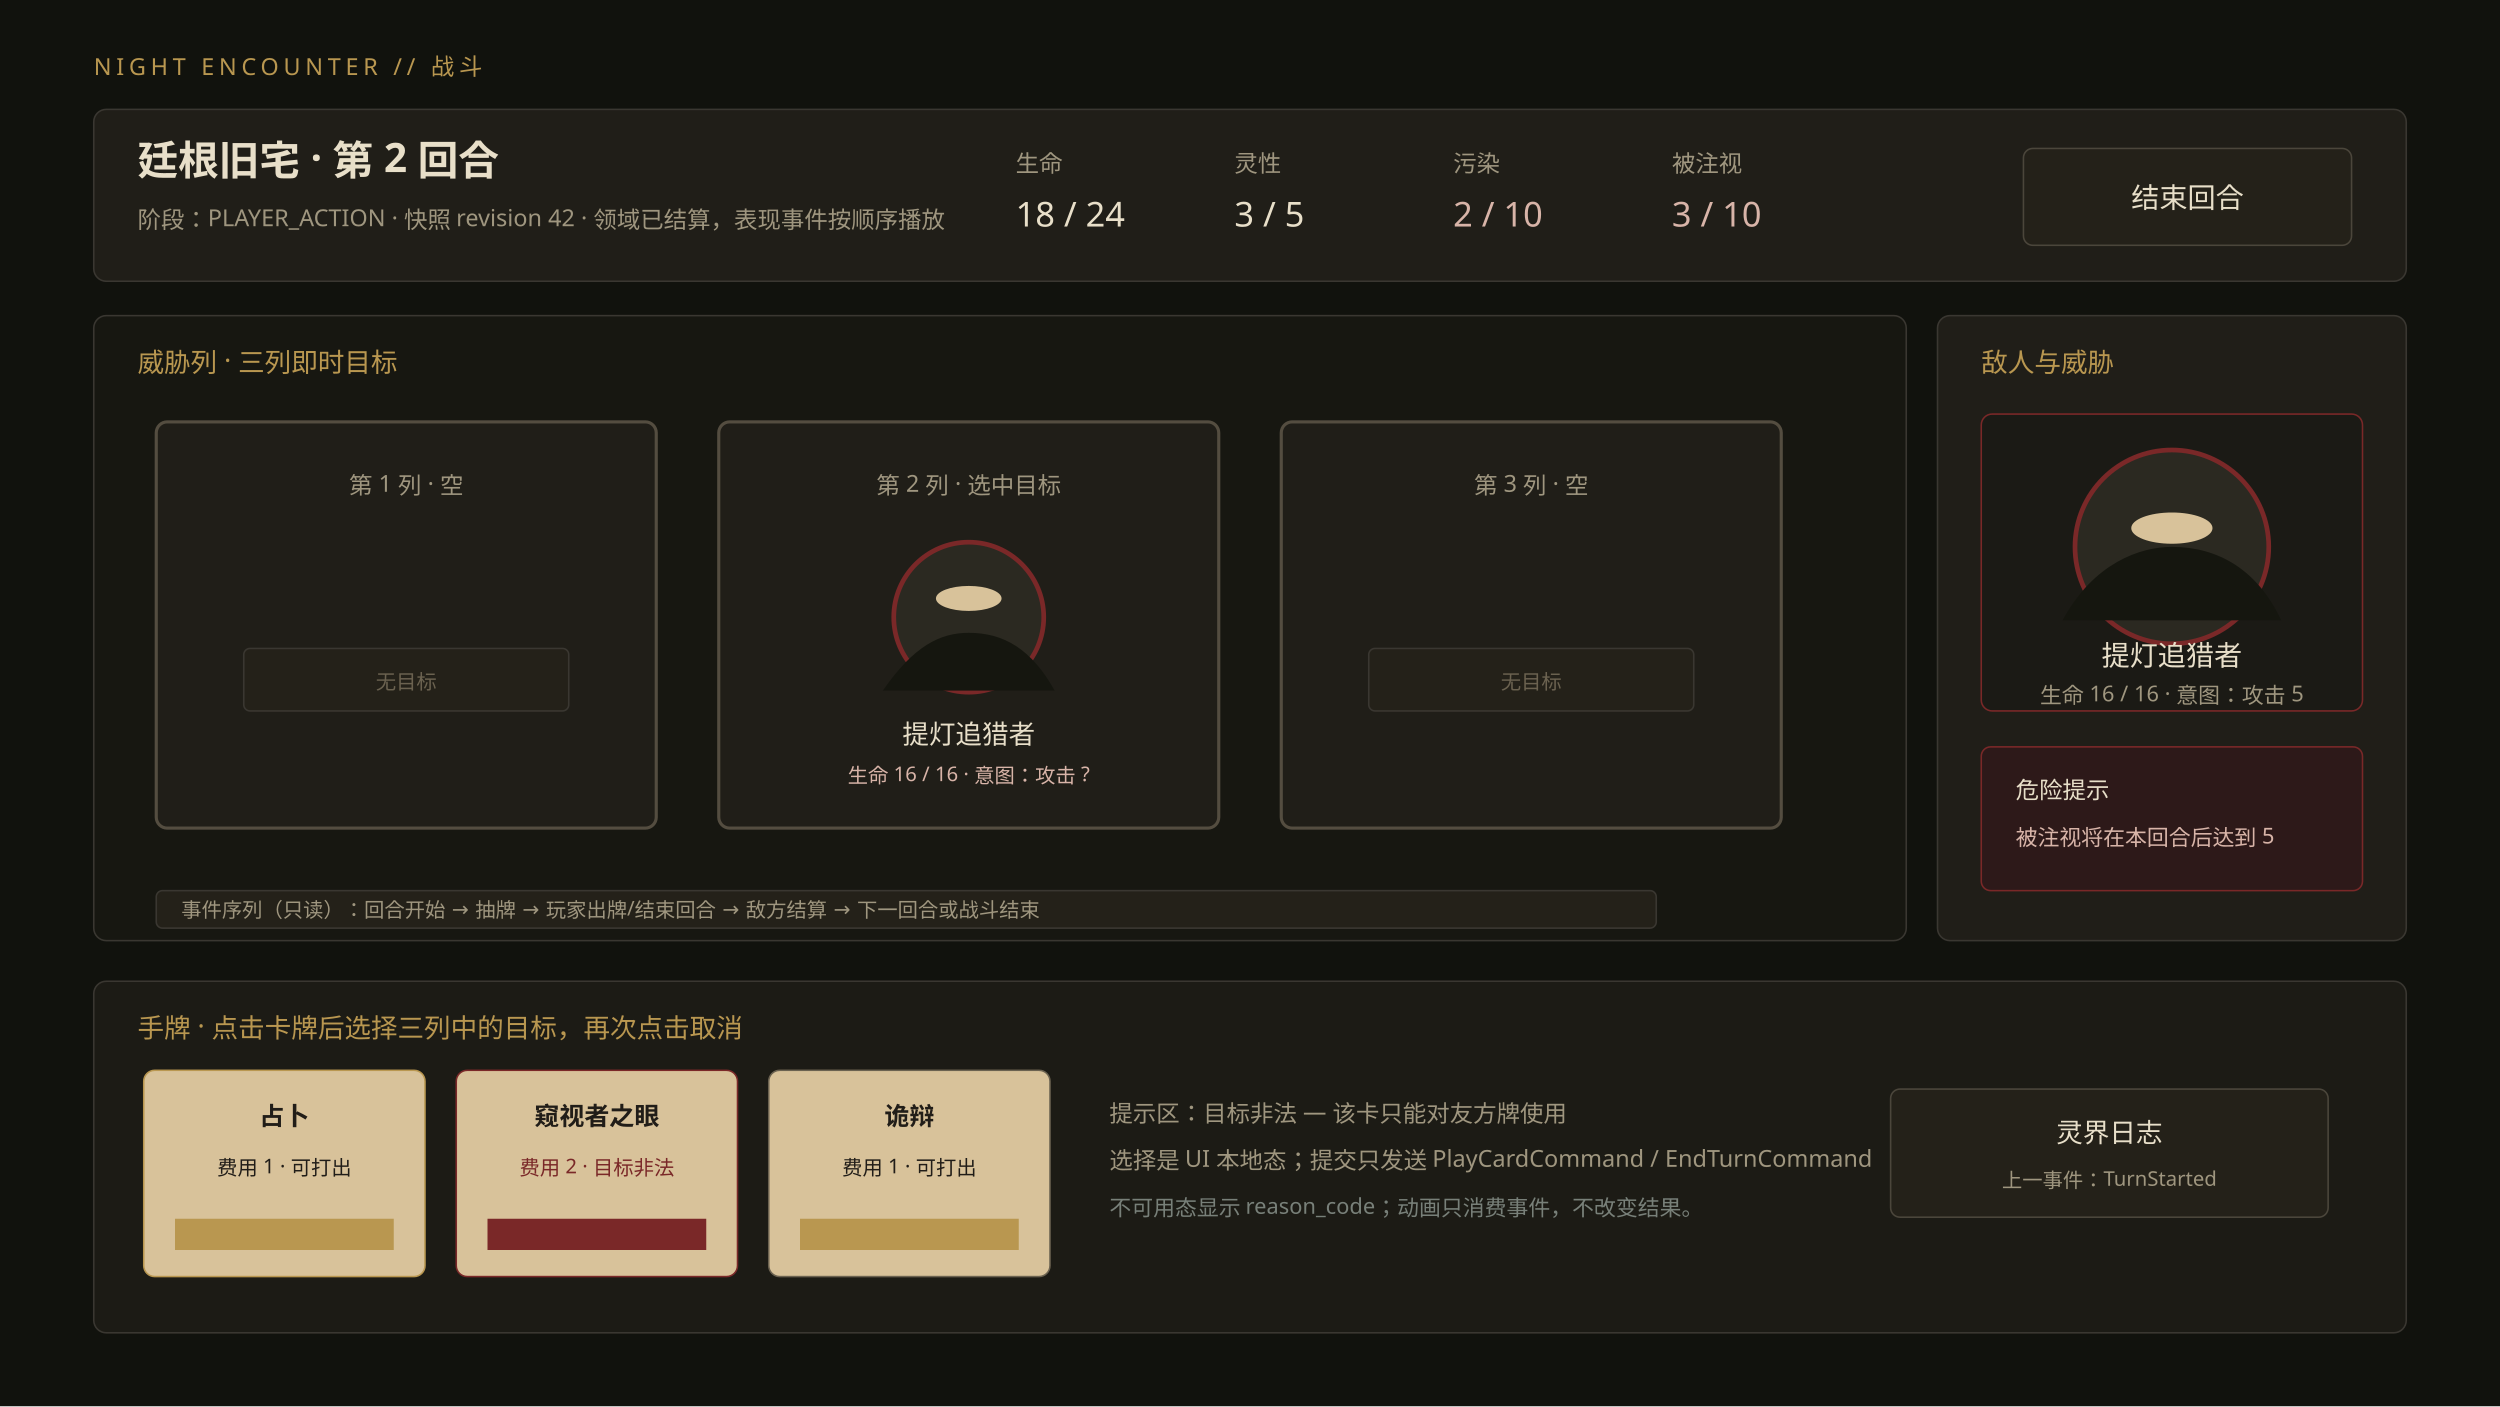
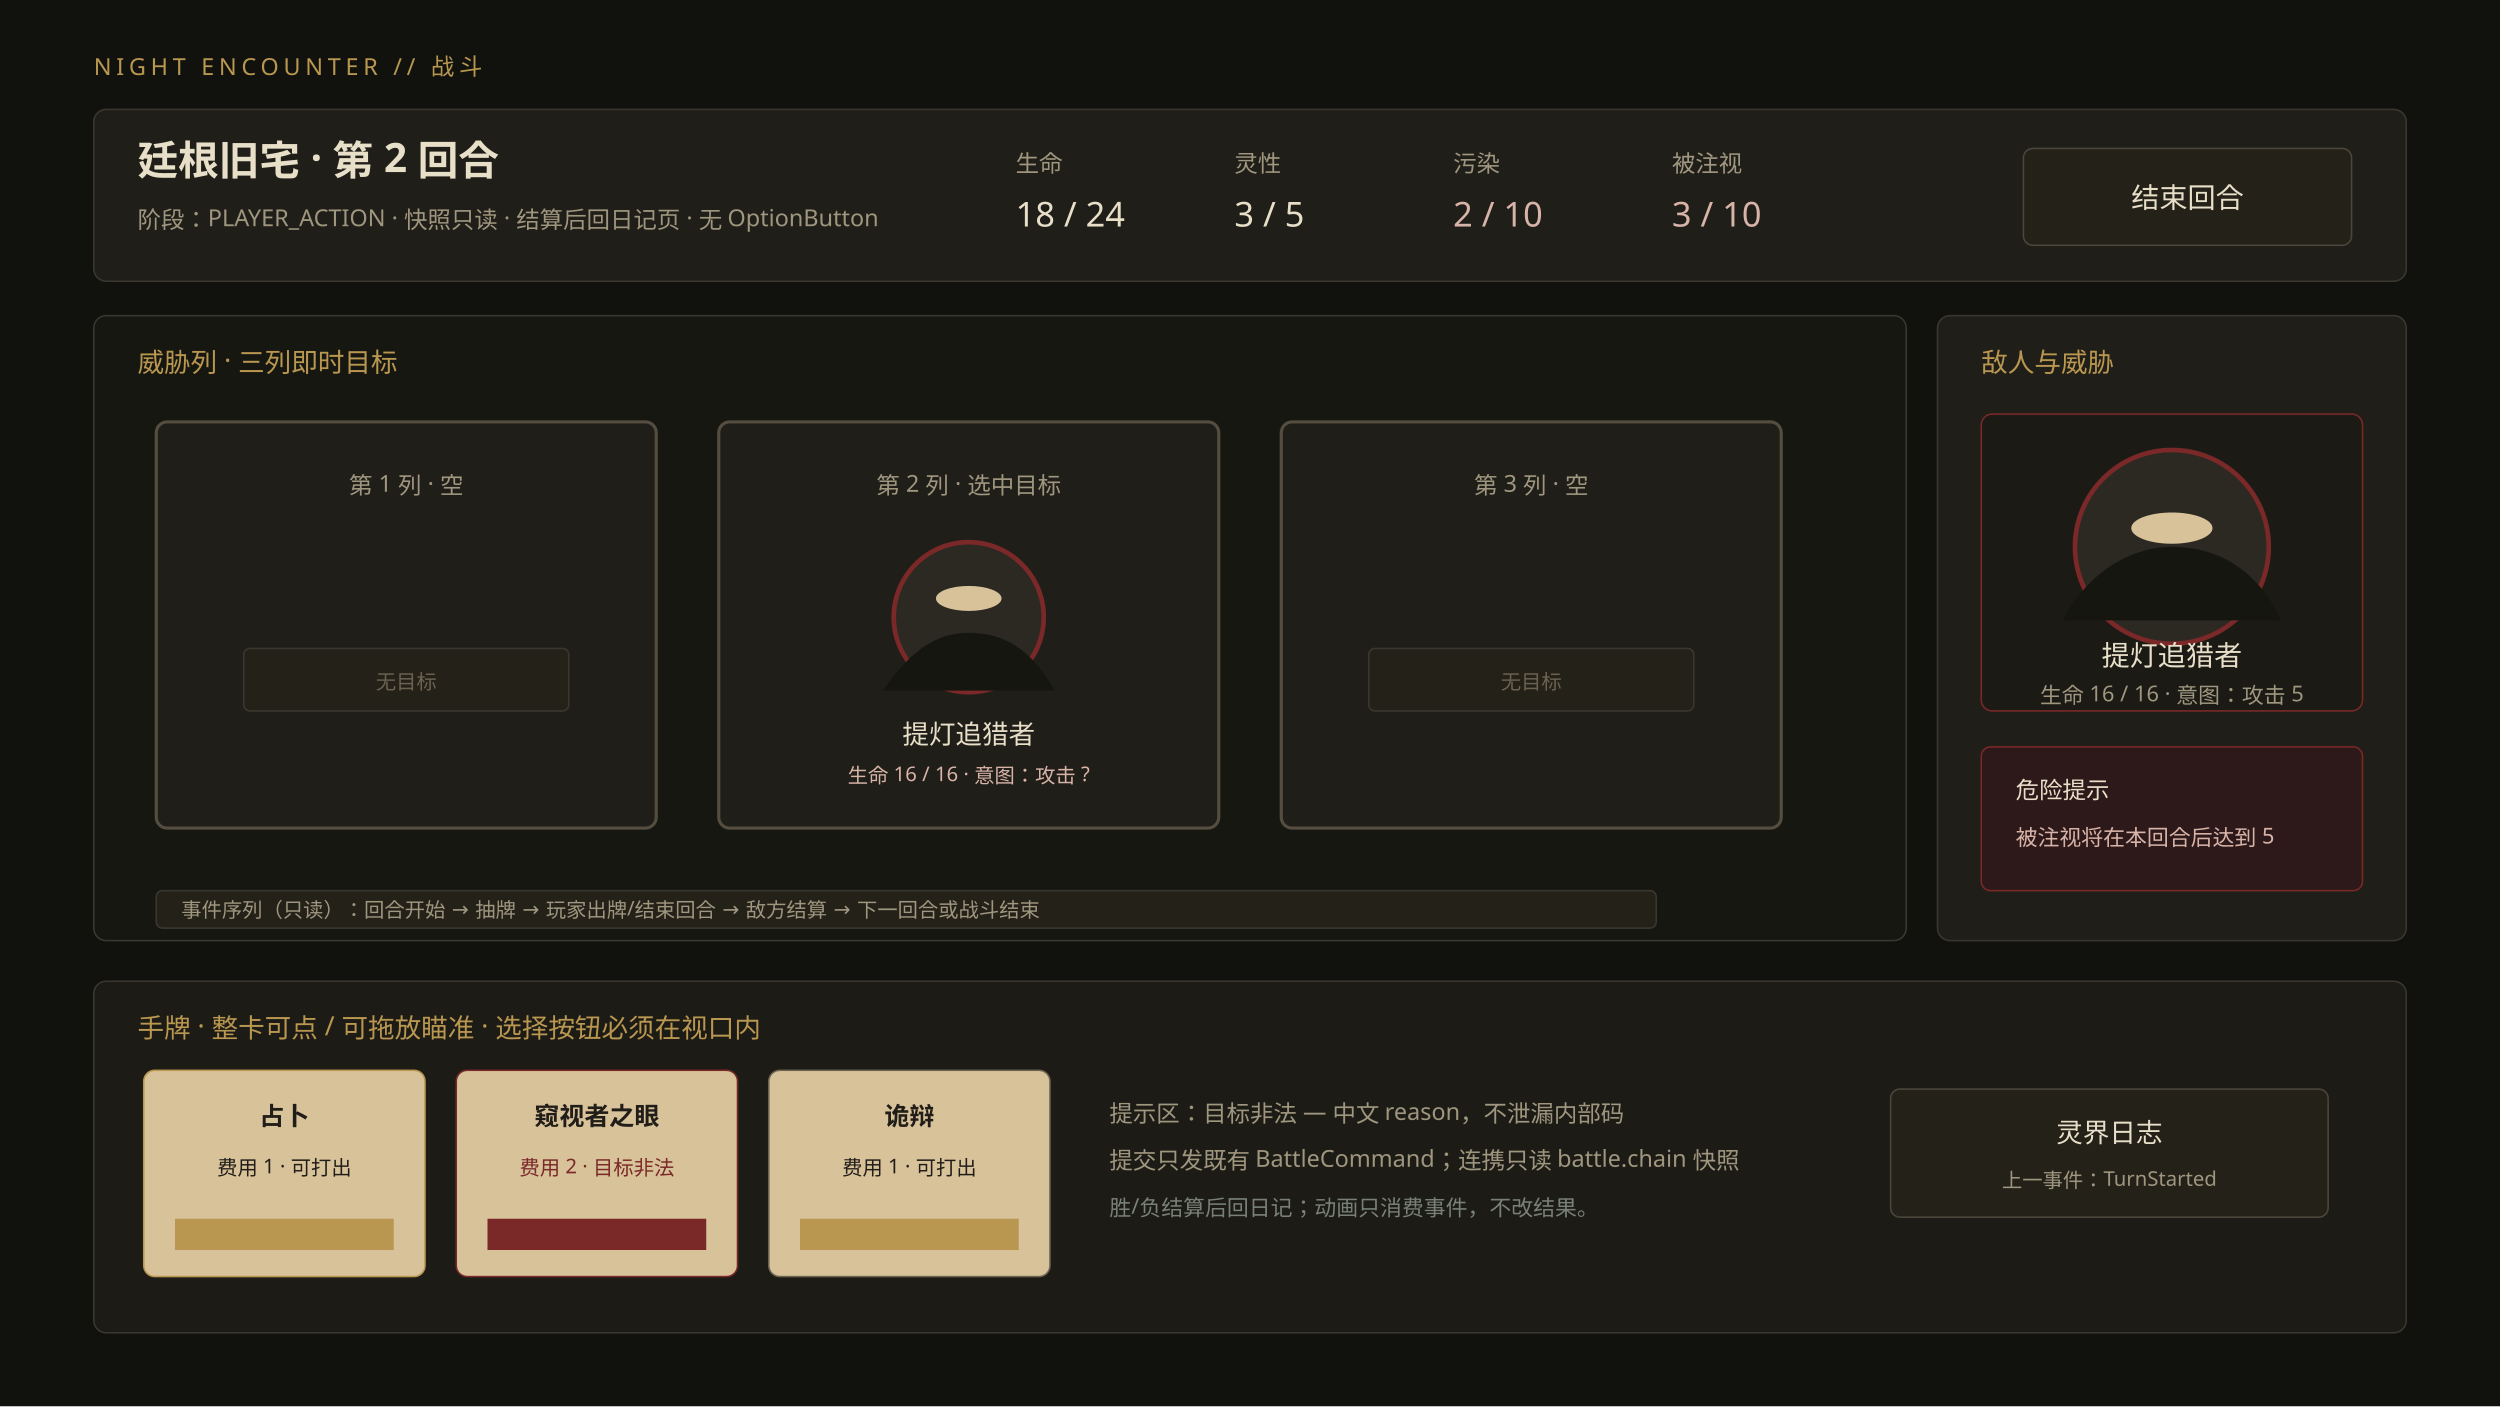
<svg xmlns="http://www.w3.org/2000/svg" width="1600" height="900" viewBox="0 0 1600 900">
  <rect width="1600" height="900" fill="#11120d" />
  <g font-family="Microsoft YaHei, sans-serif">
    <text x="60" y="48" fill="#b99750" font-size="15" letter-spacing="3">NIGHT ENCOUNTER // 战斗</text>
    <rect x="60" y="70" width="1480" height="110" rx="8" fill="#201e18" stroke="#3a3731" />
    <text x="88" y="112" fill="#e8dfc9" font-size="26" font-weight="700">廷根旧宅 · 第 2 回合</text>
-     <text x="88" y="146" fill="#9f967f" font-size="15">阶段：PLAYER_ACTION · 快照 revision 42 · 领域已结算，表现事件按顺序播放</text>
+     <text x="88" y="146" fill="#9f967f" font-size="15">阶段：PLAYER_ACTION · 快照只读 · 结算后回日记页 · 无 OptionButton</text>
    <g font-size="15">
      <text x="650" y="110" fill="#9f967f">生命</text>
      <text x="650" y="145" fill="#e8dfc9" font-size="22">18 / 24</text>
      <text x="790" y="110" fill="#9f967f">灵性</text>
      <text x="790" y="145" fill="#e8dfc9" font-size="22">3 / 5</text>
      <text x="930" y="110" fill="#9f967f">污染</text>
      <text x="930" y="145" fill="#d8b4a8" font-size="22">2 / 10</text>
      <text x="1070" y="110" fill="#9f967f">被注视</text>
      <text x="1070" y="145" fill="#d8b4a8" font-size="22">3 / 10</text>
    </g>
    <rect x="1295" y="95" width="210" height="62" rx="6" fill="#242119" stroke="#4b463b" />
    <text x="1400" y="133" text-anchor="middle" fill="#e8dfc9" font-size="18">结束回合</text>
    <rect x="60" y="202" width="1160" height="400" rx="8" fill="#171711" stroke="#3a3731" />
    <text x="88" y="238" fill="#b99750" font-size="17">威胁列 · 三列即时目标</text>
    <g fill="#201e18" stroke="#544d40" stroke-width="2">
      <rect x="100" y="270" width="320" height="260" rx="7" />
      <rect x="460" y="270" width="320" height="260" rx="7" />
      <rect x="820" y="270" width="320" height="260" rx="7" />
    </g>
    <text x="260" y="316" text-anchor="middle" fill="#9f967f" font-size="15">第 1 列 · 空</text>
    <text x="620" y="316" text-anchor="middle" fill="#9f967f" font-size="15">第 2 列 · 选中目标</text>
    <text x="980" y="316" text-anchor="middle" fill="#9f967f" font-size="15">第 3 列 · 空</text>
    <circle cx="620" cy="395" r="48" fill="#2b2921" stroke="#7a2828" stroke-width="3" />
    <path d="M565,442 C585,413 602,405 620,405 C642,405 660,415 675,442" fill="#15160f" />
    <ellipse cx="620" cy="383" rx="21" ry="8" fill="#d8c29a" />
    <text x="620" y="476" text-anchor="middle" fill="#e8dfc9" font-size="17">提灯追猎者</text>
    <text x="620" y="501" text-anchor="middle" fill="#d8b4a8" font-size="13">生命 16 / 16 · 意图：攻击 ?</text>
    <rect x="156" y="415" width="208" height="40" rx="4" fill="#242119" stroke="#3a3731" />
    <text x="260" y="441" text-anchor="middle" fill="#6b6250" font-size="13">无目标</text>
    <rect x="876" y="415" width="208" height="40" rx="4" fill="#242119" stroke="#3a3731" />
    <text x="980" y="441" text-anchor="middle" fill="#6b6250" font-size="13">无目标</text>
    <rect x="100" y="570" width="960" height="24" rx="4" fill="#242119" stroke="#3a3731" />
    <text x="116" y="587" fill="#9f967f" font-size="13">事件序列（只读）：回合开始 → 抽牌 → 玩家出牌/结束回合 → 敌方结算 → 下一回合或战斗结束</text>
    <rect x="1240" y="202" width="300" height="400" rx="8" fill="#201e18" stroke="#3a3731" />
    <text x="1268" y="238" fill="#b99750" font-size="17">敌人与威胁</text>
    <rect x="1268" y="265" width="244" height="190" rx="7" fill="#1b1a15" stroke="#7a2828" />
    <circle cx="1390" cy="350" r="62" fill="#2b2921" stroke="#7a2828" stroke-width="3" />
    <path d="M1320,397 C1340,360 1370,350 1390,350 C1420,350 1445,365 1460,397" fill="#15160f" />
    <ellipse cx="1390" cy="338" rx="26" ry="10" fill="#d8c29a" />
    <text x="1390" y="426" text-anchor="middle" fill="#e8dfc9" font-size="18">提灯追猎者</text>
    <text x="1390" y="450" text-anchor="middle" fill="#9f967f" font-size="14">生命 16 / 16 · 意图：攻击 5</text>
    <rect x="1268" y="478" width="244" height="92" rx="6" fill="#2d1919" stroke="#7a2828" />
    <text x="1290" y="511" fill="#e8dfc9" font-size="15">危险提示</text>
    <text x="1290" y="541" fill="#d8b4a8" font-size="14">被注视将在本回合后达到 5</text>
    <rect x="60" y="628" width="1480" height="225" rx="8" fill="#1c1b15" stroke="#3a3731" />
-     <text x="88" y="664" fill="#b99750" font-size="17">手牌 · 点击卡牌后选择三列中的目标，再次点击取消</text>
+     <text x="88" y="664" fill="#b99750" font-size="17">手牌 · 整卡可点 / 可拖放瞄准 · 选择按钮必须在视口内</text>
    <g>
      <rect x="92" y="685" width="180" height="132" rx="7" fill="#d8c29a" stroke="#b99750" />
      <text x="182" y="720" text-anchor="middle" fill="#211d18" font-size="16" font-weight="700">占卜</text>
      <text x="182" y="752" text-anchor="middle" fill="#211d18" font-size="13">费用 1 · 可打出</text>
      <rect x="112" y="780" width="140" height="20" fill="#b99750" />
      <rect x="292" y="685" width="180" height="132" rx="7" fill="#d8c29a" stroke="#7a2828" />
      <text x="382" y="720" text-anchor="middle" fill="#211d18" font-size="16" font-weight="700">窥视者之眼</text>
      <text x="382" y="752" text-anchor="middle" fill="#7a2828" font-size="13">费用 2 · 目标非法</text>
      <rect x="312" y="780" width="140" height="20" fill="#7a2828" />
      <rect x="492" y="685" width="180" height="132" rx="7" fill="#d8c29a" stroke="#6b6250" />
      <text x="582" y="720" text-anchor="middle" fill="#211d18" font-size="16" font-weight="700">诡辩</text>
      <text x="582" y="752" text-anchor="middle" fill="#211d18" font-size="13">费用 1 · 可打出</text>
      <rect x="512" y="780" width="140" height="20" fill="#b99750" />
    </g>
-     <text x="710" y="718" fill="#9f967f" font-size="15">提示区：目标非法 — 该卡只能对友方牌使用</text>
-     <text x="710" y="748" fill="#9f967f" font-size="15">选择是 UI 本地态；提交只发送 PlayCardCommand / EndTurnCommand</text>
-     <text x="710" y="778" fill="#788079" font-size="14">不可用态显示 reason_code；动画只消费事件，不改变结果。</text>
+     <text x="710" y="718" fill="#9f967f" font-size="15">提示区：目标非法 — 中文 reason，不泄漏内部码</text>
+     <text x="710" y="748" fill="#9f967f" font-size="15">提交只发既有 BattleCommand；连携只读 battle.chain 快照</text>
+     <text x="710" y="778" fill="#788079" font-size="14">胜/负结算后回日记；动画只消费事件，不改结果。</text>
    <rect x="1210" y="697" width="280" height="82" rx="6" fill="#242119" stroke="#4b463b" />
    <text x="1350" y="731" text-anchor="middle" fill="#e8dfc9" font-size="17">灵界日志</text>
    <text x="1350" y="760" text-anchor="middle" fill="#9f967f" font-size="13">上一事件：TurnStarted</text>
  </g>
</svg>
